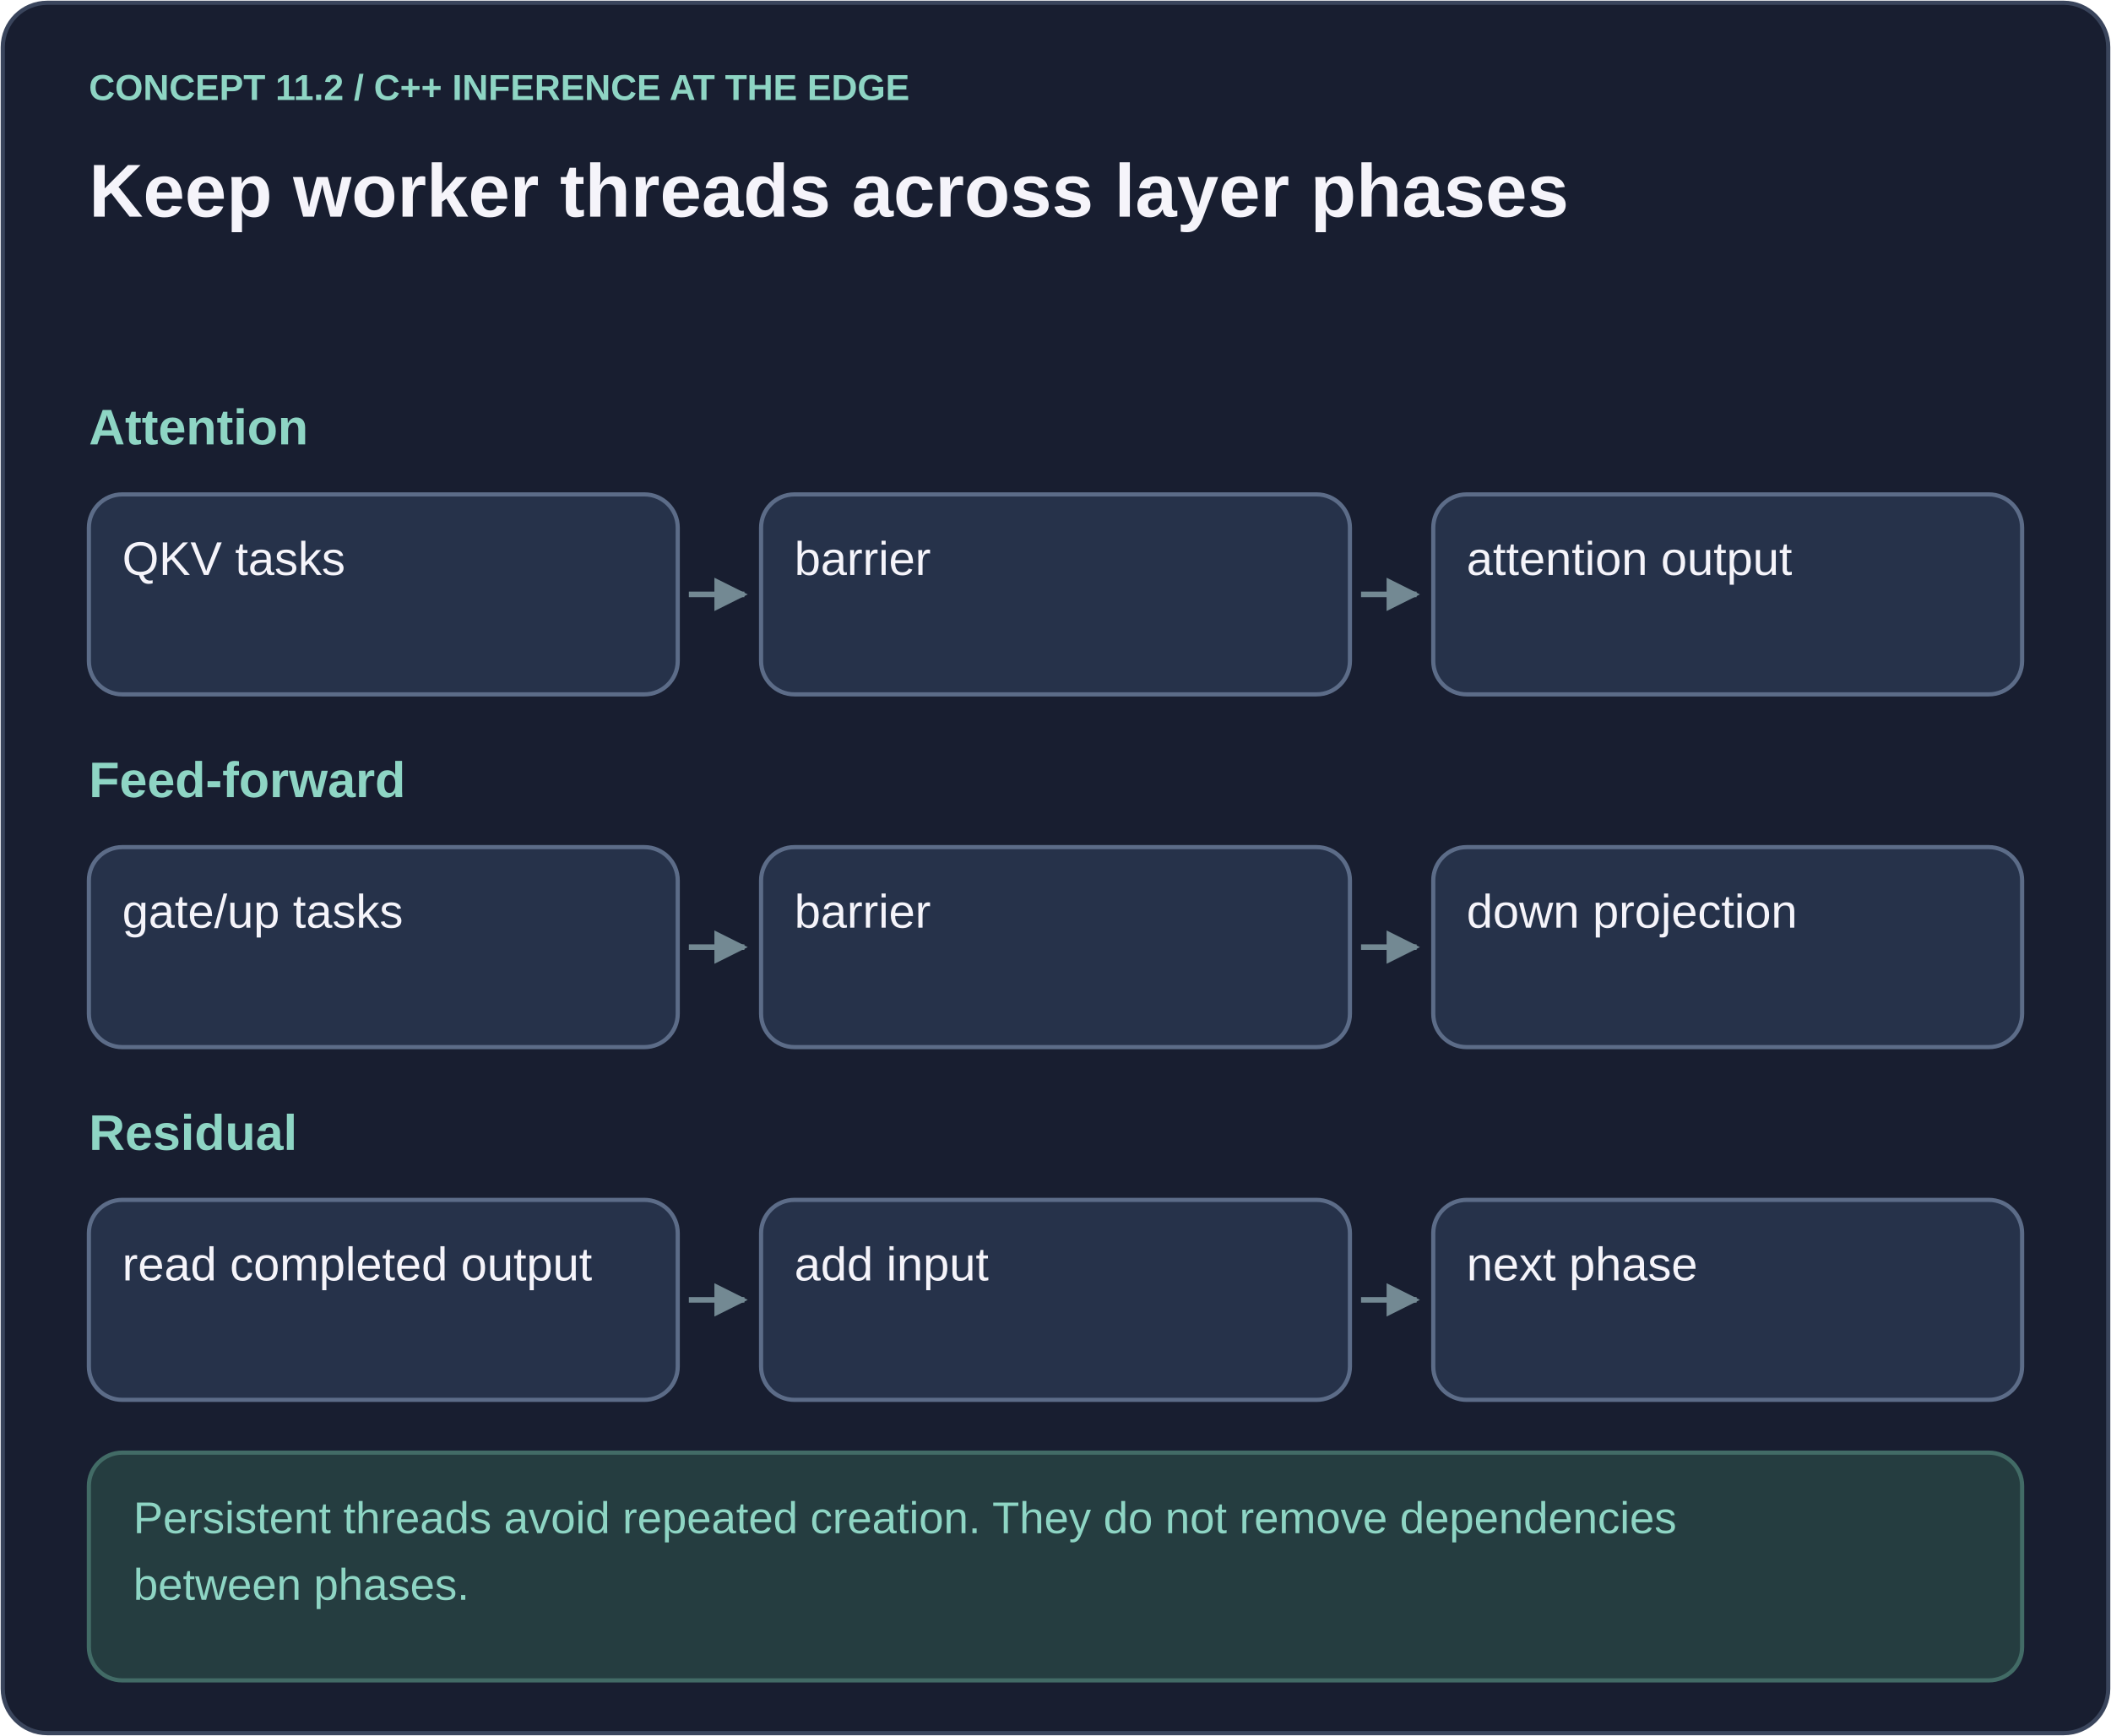
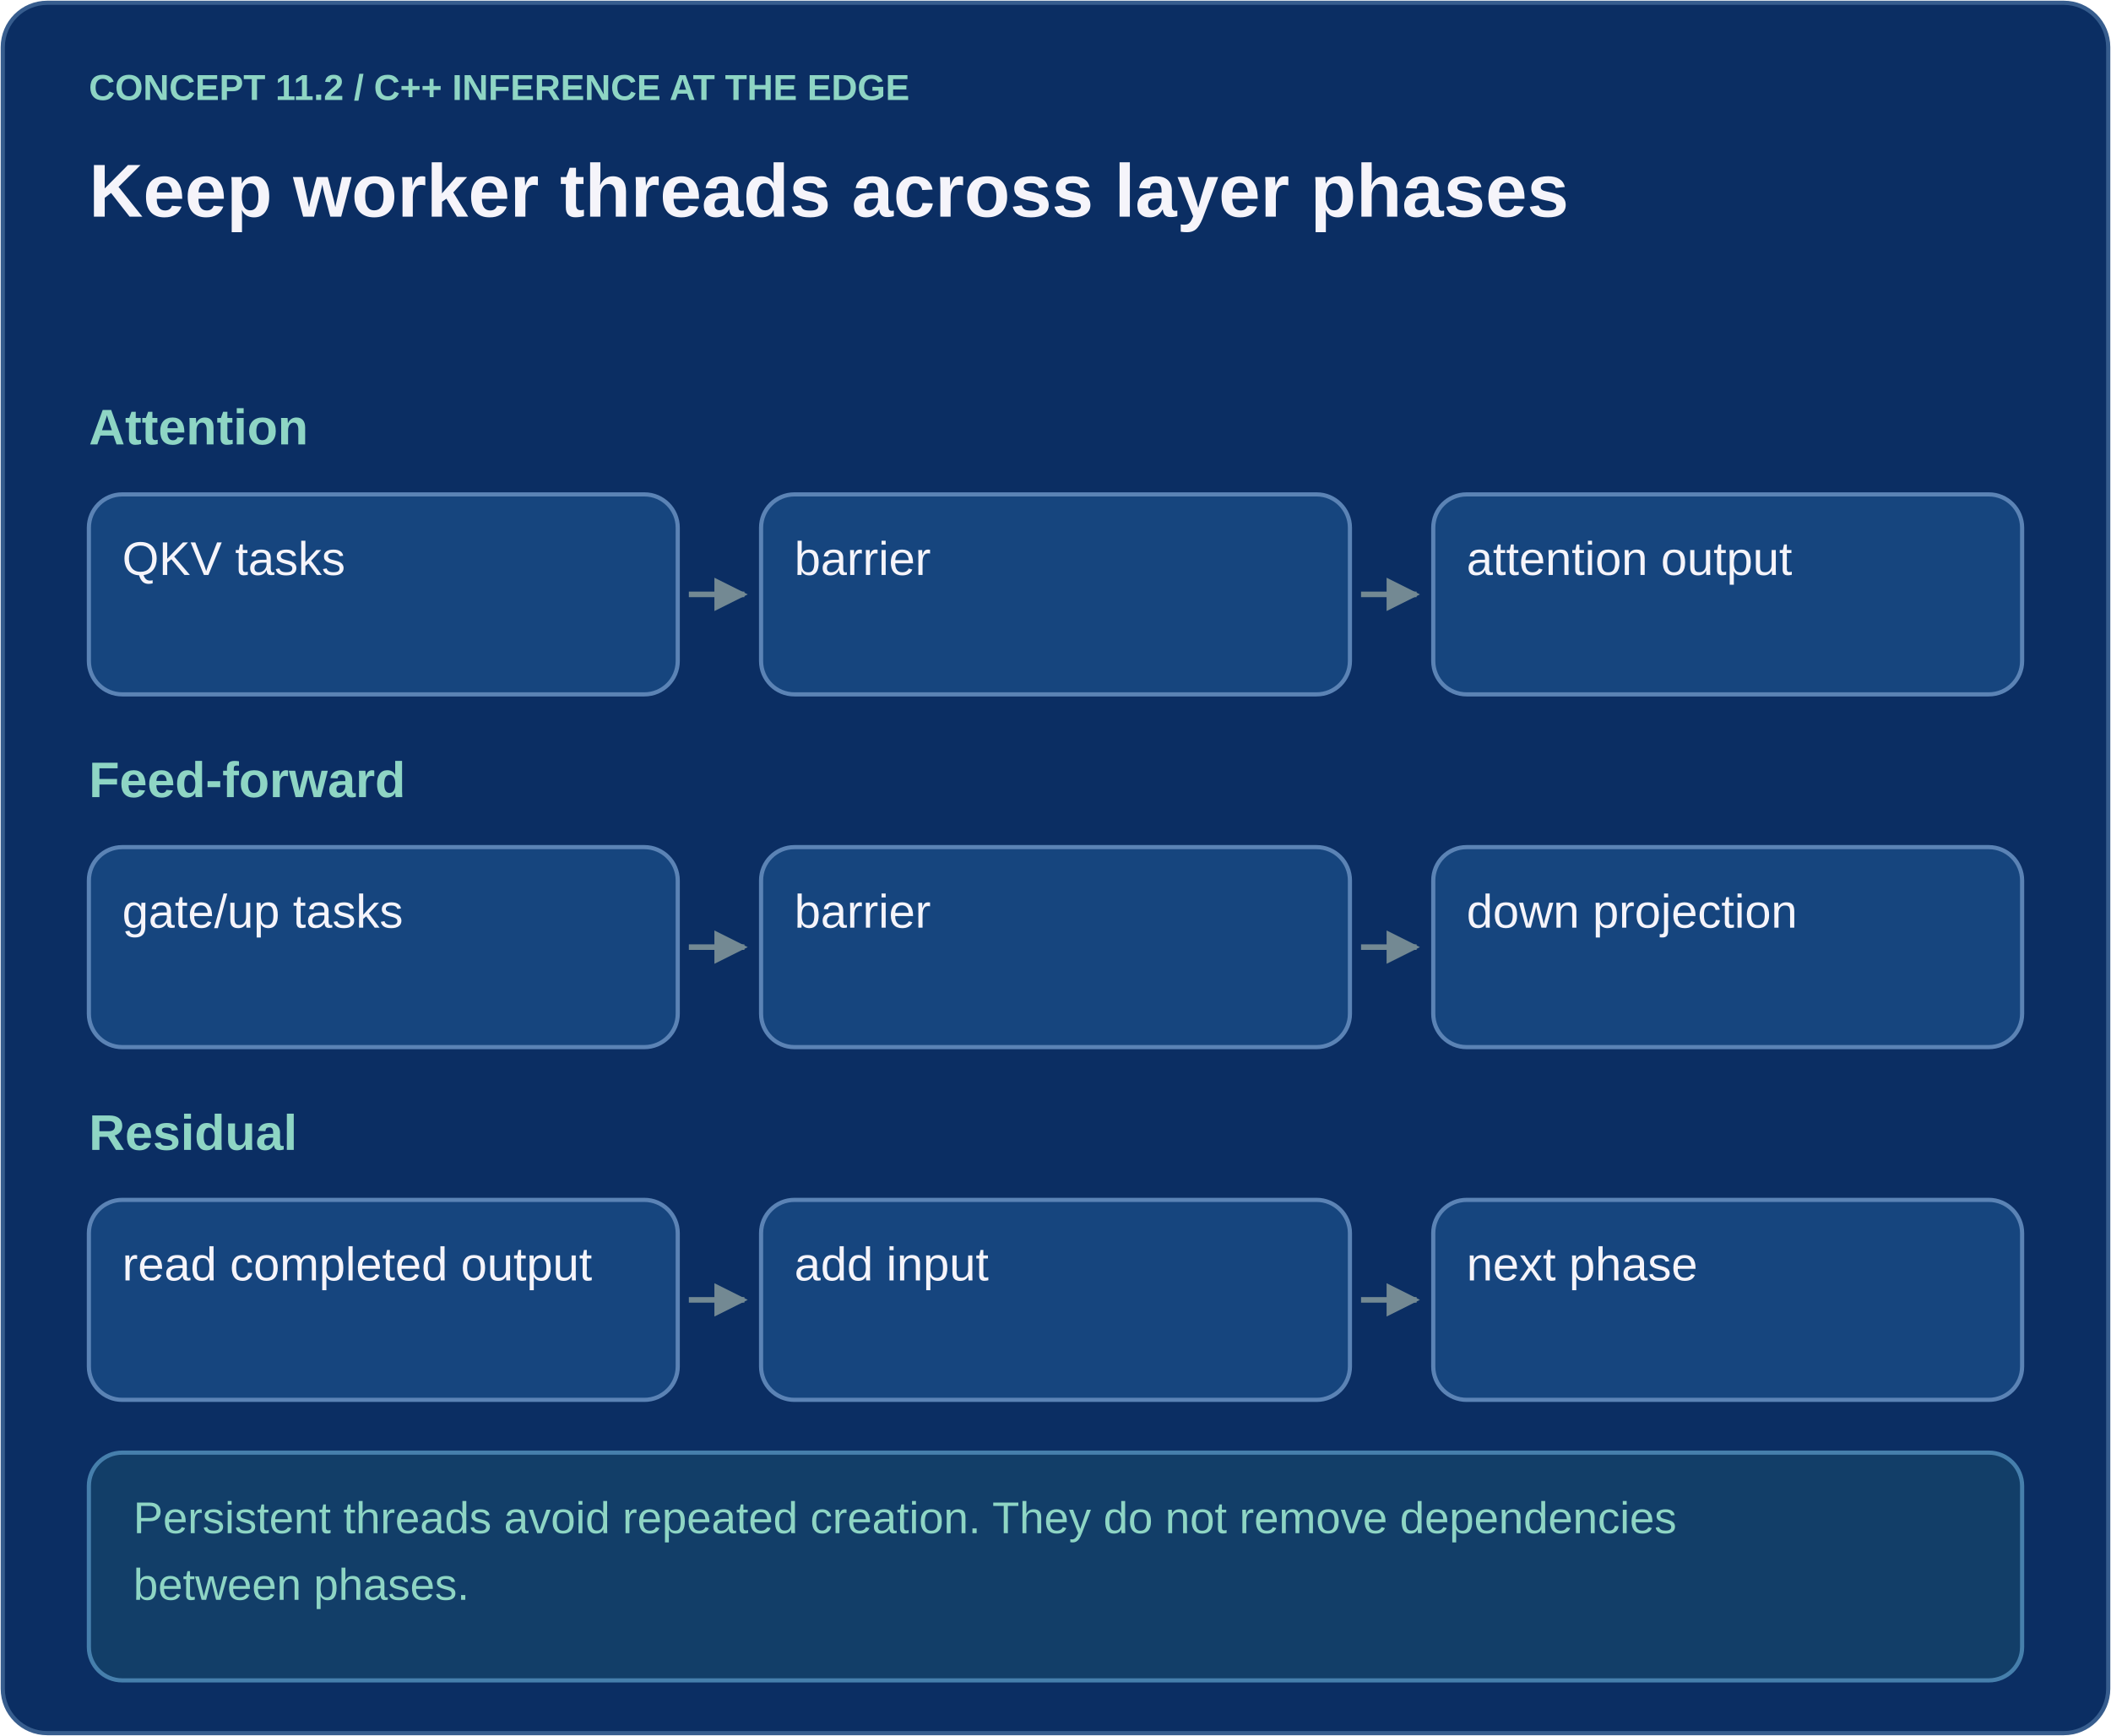
<svg xmlns="http://www.w3.org/2000/svg" width="760" height="625" viewBox="0 0 760 625" role="img" aria-labelledby="title desc">
  <defs>
    <marker id="arrow" viewBox="0 0 10 10" refX="9" refY="5" markerWidth="6" markerHeight="6" orient="auto-start-reverse">
      <path d="M0 0 L10 5 L0 10 Z" fill="#738993" />
    </marker>
  </defs>
  <g font-family="Arial, Helvetica, sans-serif">
-     <rect x="1" y="1" width="758" height="623" rx="16" fill="#181e30" stroke="#3a455c" stroke-width="1.5" />
+     <rect x="1" y="1" width="758" height="623" rx="16" fill="#0b2e63" stroke="#375d8e" stroke-width="1.5" />
    <text x="32" y="36" font-size="13" fill="#8ed5c4" font-weight="700" text-anchor="start">CONCEPT 11.2  /  C++ INFERENCE AT THE EDGE</text>
    <text x="32" y="78" font-size="27" fill="#f5f4fa" font-weight="600" text-anchor="start">Keep worker threads across layer phases</text>
    <text x="32" y="160" font-size="18" fill="#8ed5c4" font-weight="600" text-anchor="start">Attention</text>
-     <rect x="32" y="178" width="212" height="72" rx="12" fill="#26324a" stroke="#5c6c88" stroke-width="1.5" />
+     <rect x="32" y="178" width="212" height="72" rx="12" fill="#16457e" stroke="#5b83b5" stroke-width="1.5" />
    <text x="44" y="207" font-size="17" fill="#f5f4fa" font-weight="400" text-anchor="start">QKV tasks</text>
    <path d="M248 214 L268 214" fill="none" stroke="#738993" stroke-width="2" marker-end="url(#arrow)" />
-     <rect x="274" y="178" width="212" height="72" rx="12" fill="#26324a" stroke="#5c6c88" stroke-width="1.5" />
+     <rect x="274" y="178" width="212" height="72" rx="12" fill="#16457e" stroke="#5b83b5" stroke-width="1.5" />
    <text x="286" y="207" font-size="17" fill="#f5f4fa" font-weight="400" text-anchor="start">barrier</text>
    <path d="M490 214 L510 214" fill="none" stroke="#738993" stroke-width="2" marker-end="url(#arrow)" />
-     <rect x="516" y="178" width="212" height="72" rx="12" fill="#26324a" stroke="#5c6c88" stroke-width="1.5" />
+     <rect x="516" y="178" width="212" height="72" rx="12" fill="#16457e" stroke="#5b83b5" stroke-width="1.5" />
    <text x="528" y="207" font-size="17" fill="#f5f4fa" font-weight="400" text-anchor="start">attention output</text>
    <text x="32" y="287" font-size="18" fill="#8ed5c4" font-weight="600" text-anchor="start">Feed-forward</text>
-     <rect x="32" y="305" width="212" height="72" rx="12" fill="#26324a" stroke="#5c6c88" stroke-width="1.5" />
+     <rect x="32" y="305" width="212" height="72" rx="12" fill="#16457e" stroke="#5b83b5" stroke-width="1.5" />
    <text x="44" y="334" font-size="17" fill="#f5f4fa" font-weight="400" text-anchor="start">gate/up tasks</text>
    <path d="M248 341 L268 341" fill="none" stroke="#738993" stroke-width="2" marker-end="url(#arrow)" />
-     <rect x="274" y="305" width="212" height="72" rx="12" fill="#26324a" stroke="#5c6c88" stroke-width="1.5" />
+     <rect x="274" y="305" width="212" height="72" rx="12" fill="#16457e" stroke="#5b83b5" stroke-width="1.5" />
    <text x="286" y="334" font-size="17" fill="#f5f4fa" font-weight="400" text-anchor="start">barrier</text>
    <path d="M490 341 L510 341" fill="none" stroke="#738993" stroke-width="2" marker-end="url(#arrow)" />
-     <rect x="516" y="305" width="212" height="72" rx="12" fill="#26324a" stroke="#5c6c88" stroke-width="1.5" />
+     <rect x="516" y="305" width="212" height="72" rx="12" fill="#16457e" stroke="#5b83b5" stroke-width="1.5" />
    <text x="528" y="334" font-size="17" fill="#f5f4fa" font-weight="400" text-anchor="start">down projection</text>
    <text x="32" y="414" font-size="18" fill="#8ed5c4" font-weight="600" text-anchor="start">Residual</text>
-     <rect x="32" y="432" width="212" height="72" rx="12" fill="#26324a" stroke="#5c6c88" stroke-width="1.5" />
+     <rect x="32" y="432" width="212" height="72" rx="12" fill="#16457e" stroke="#5b83b5" stroke-width="1.5" />
    <text x="44" y="461" font-size="17" fill="#f5f4fa" font-weight="400" text-anchor="start">read completed output</text>
    <path d="M248 468 L268 468" fill="none" stroke="#738993" stroke-width="2" marker-end="url(#arrow)" />
-     <rect x="274" y="432" width="212" height="72" rx="12" fill="#26324a" stroke="#5c6c88" stroke-width="1.5" />
+     <rect x="274" y="432" width="212" height="72" rx="12" fill="#16457e" stroke="#5b83b5" stroke-width="1.5" />
    <text x="286" y="461" font-size="17" fill="#f5f4fa" font-weight="400" text-anchor="start">add input</text>
    <path d="M490 468 L510 468" fill="none" stroke="#738993" stroke-width="2" marker-end="url(#arrow)" />
-     <rect x="516" y="432" width="212" height="72" rx="12" fill="#26324a" stroke="#5c6c88" stroke-width="1.5" />
+     <rect x="516" y="432" width="212" height="72" rx="12" fill="#16457e" stroke="#5b83b5" stroke-width="1.5" />
    <text x="528" y="461" font-size="17" fill="#f5f4fa" font-weight="400" text-anchor="start">next phase</text>
-     <rect x="32" y="523" width="696" height="82" rx="12" fill="#253d40" stroke="#426b66" stroke-width="1.5" />
+     <rect x="32" y="523" width="696" height="82" rx="12" fill="#123e68" stroke="#467fac" stroke-width="1.5" />
    <text x="48" y="552" font-size="16" fill="#8ed5c4" font-weight="400" text-anchor="start">Persistent threads avoid repeated creation. They do not remove dependencies</text>
    <text x="48" y="576" font-size="16" fill="#8ed5c4" font-weight="400" text-anchor="start">between phases.</text>
  </g>
</svg>
